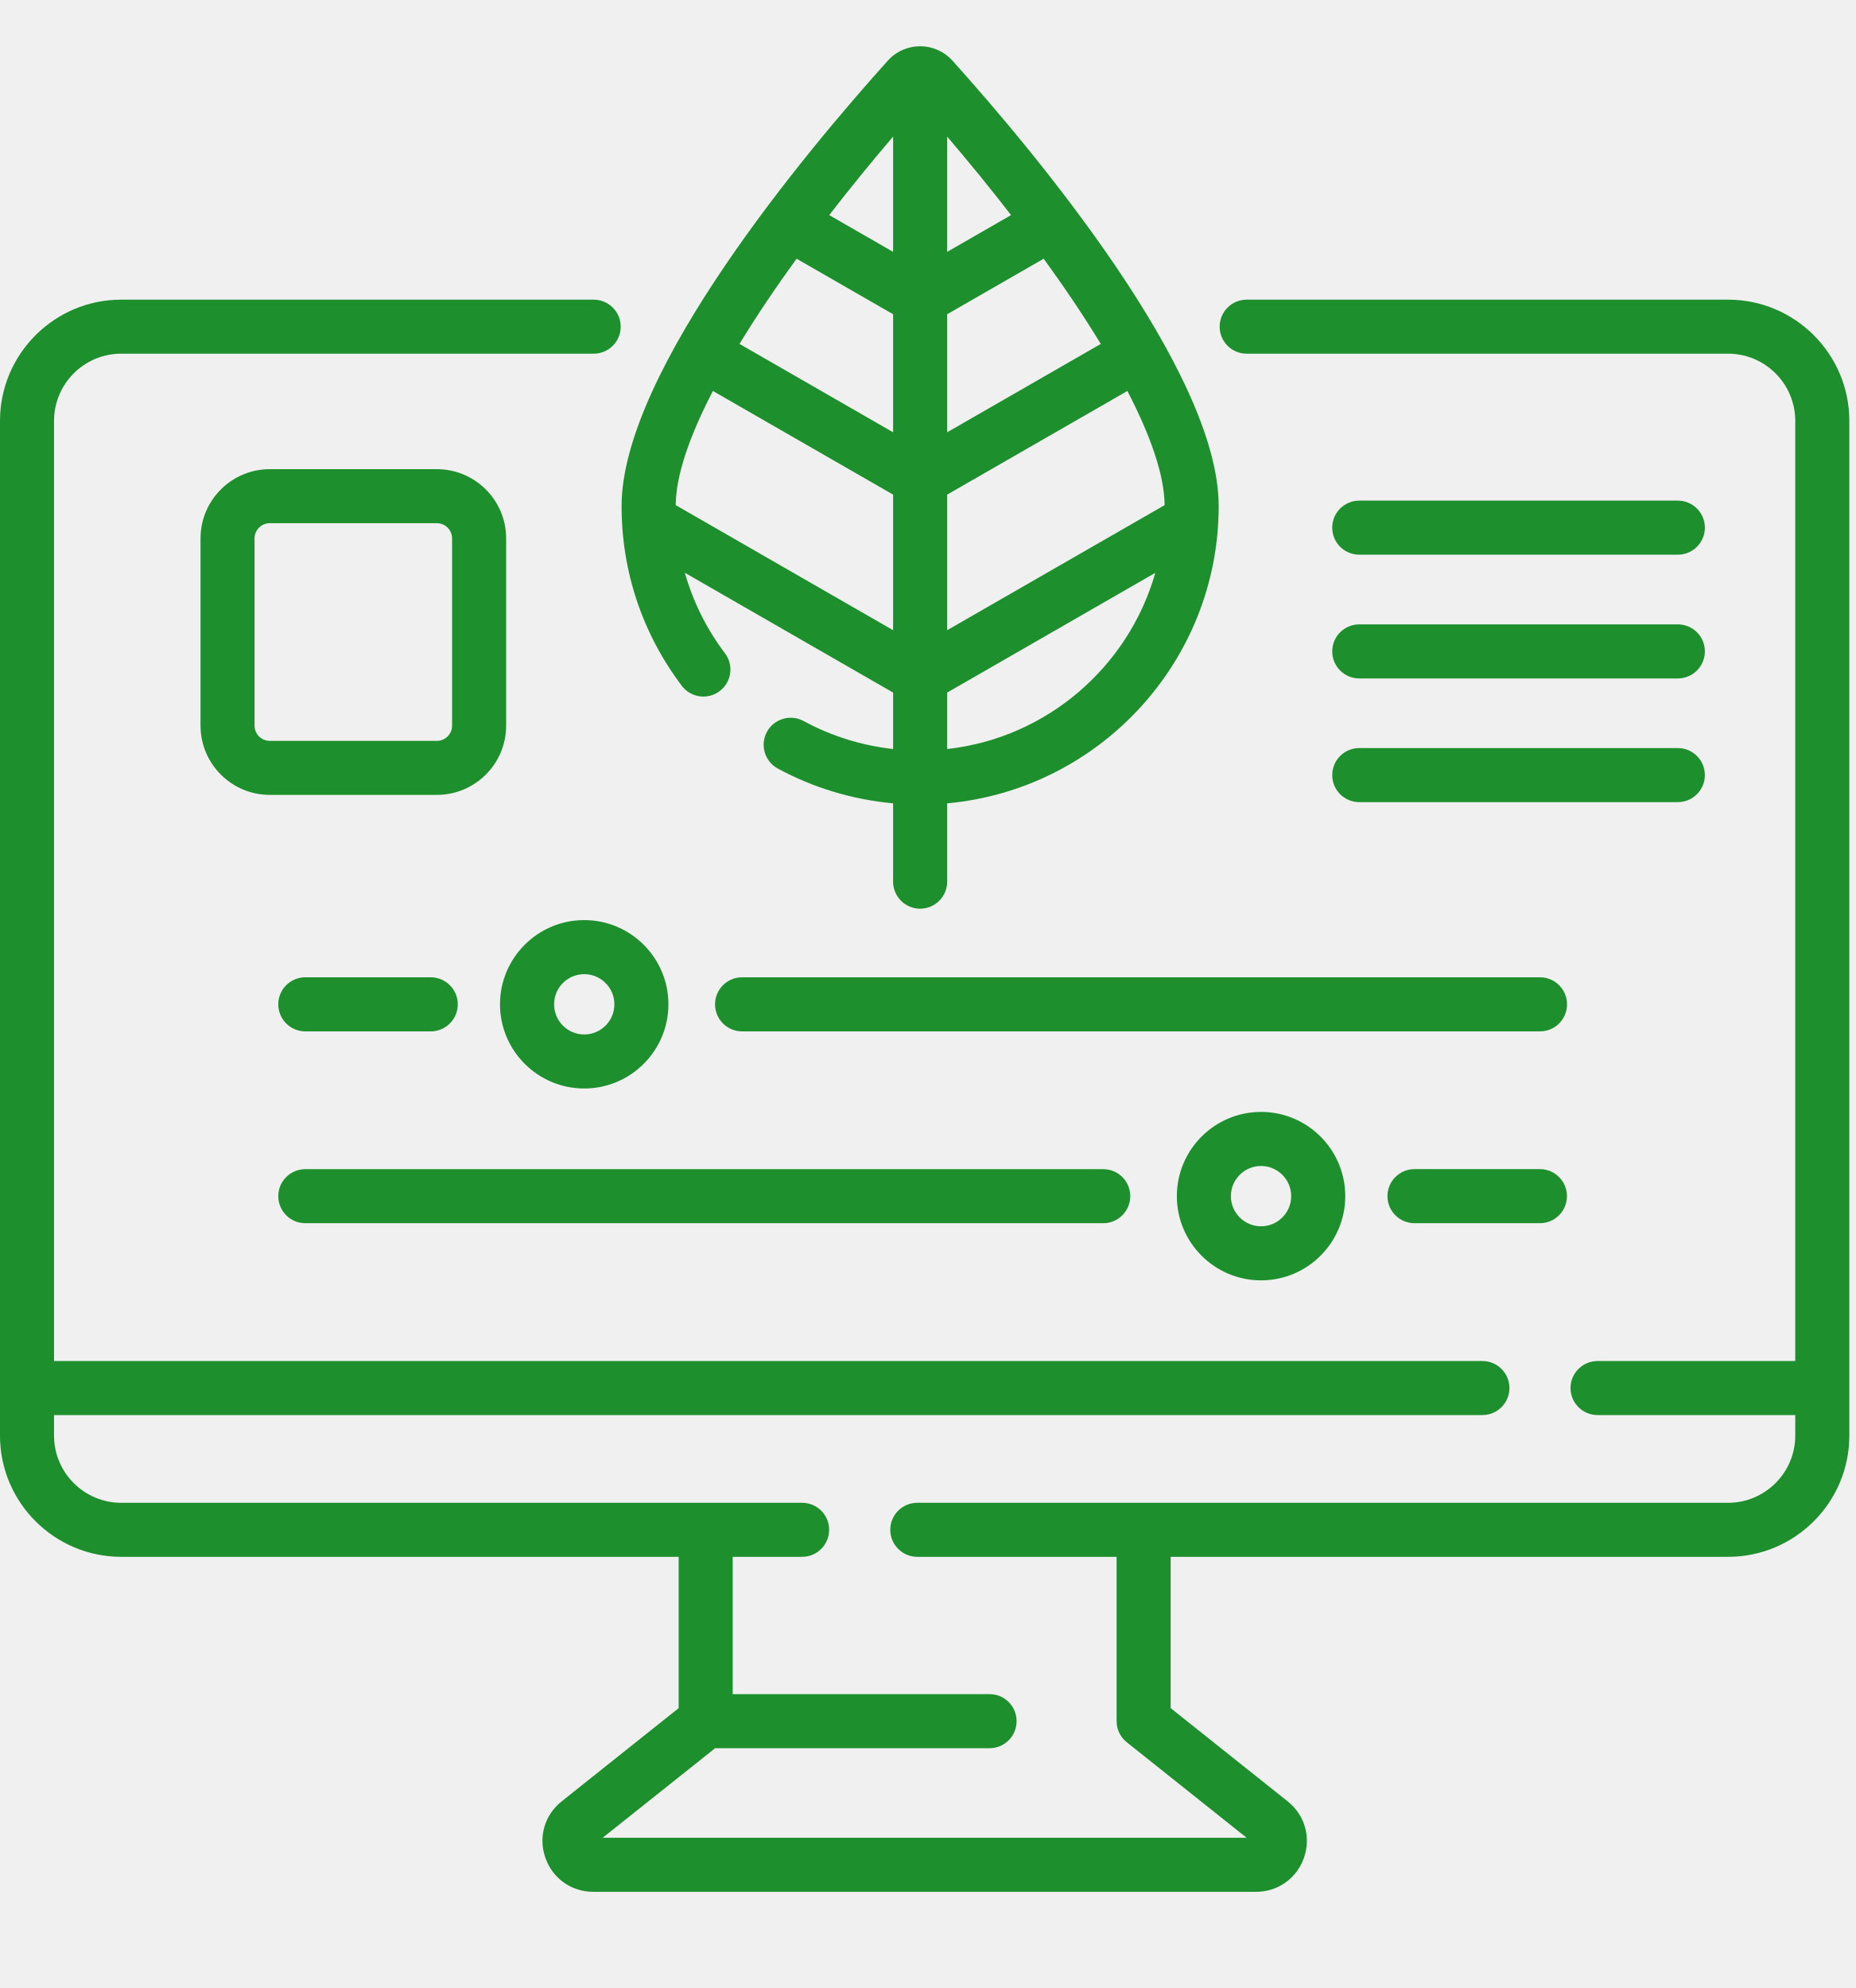
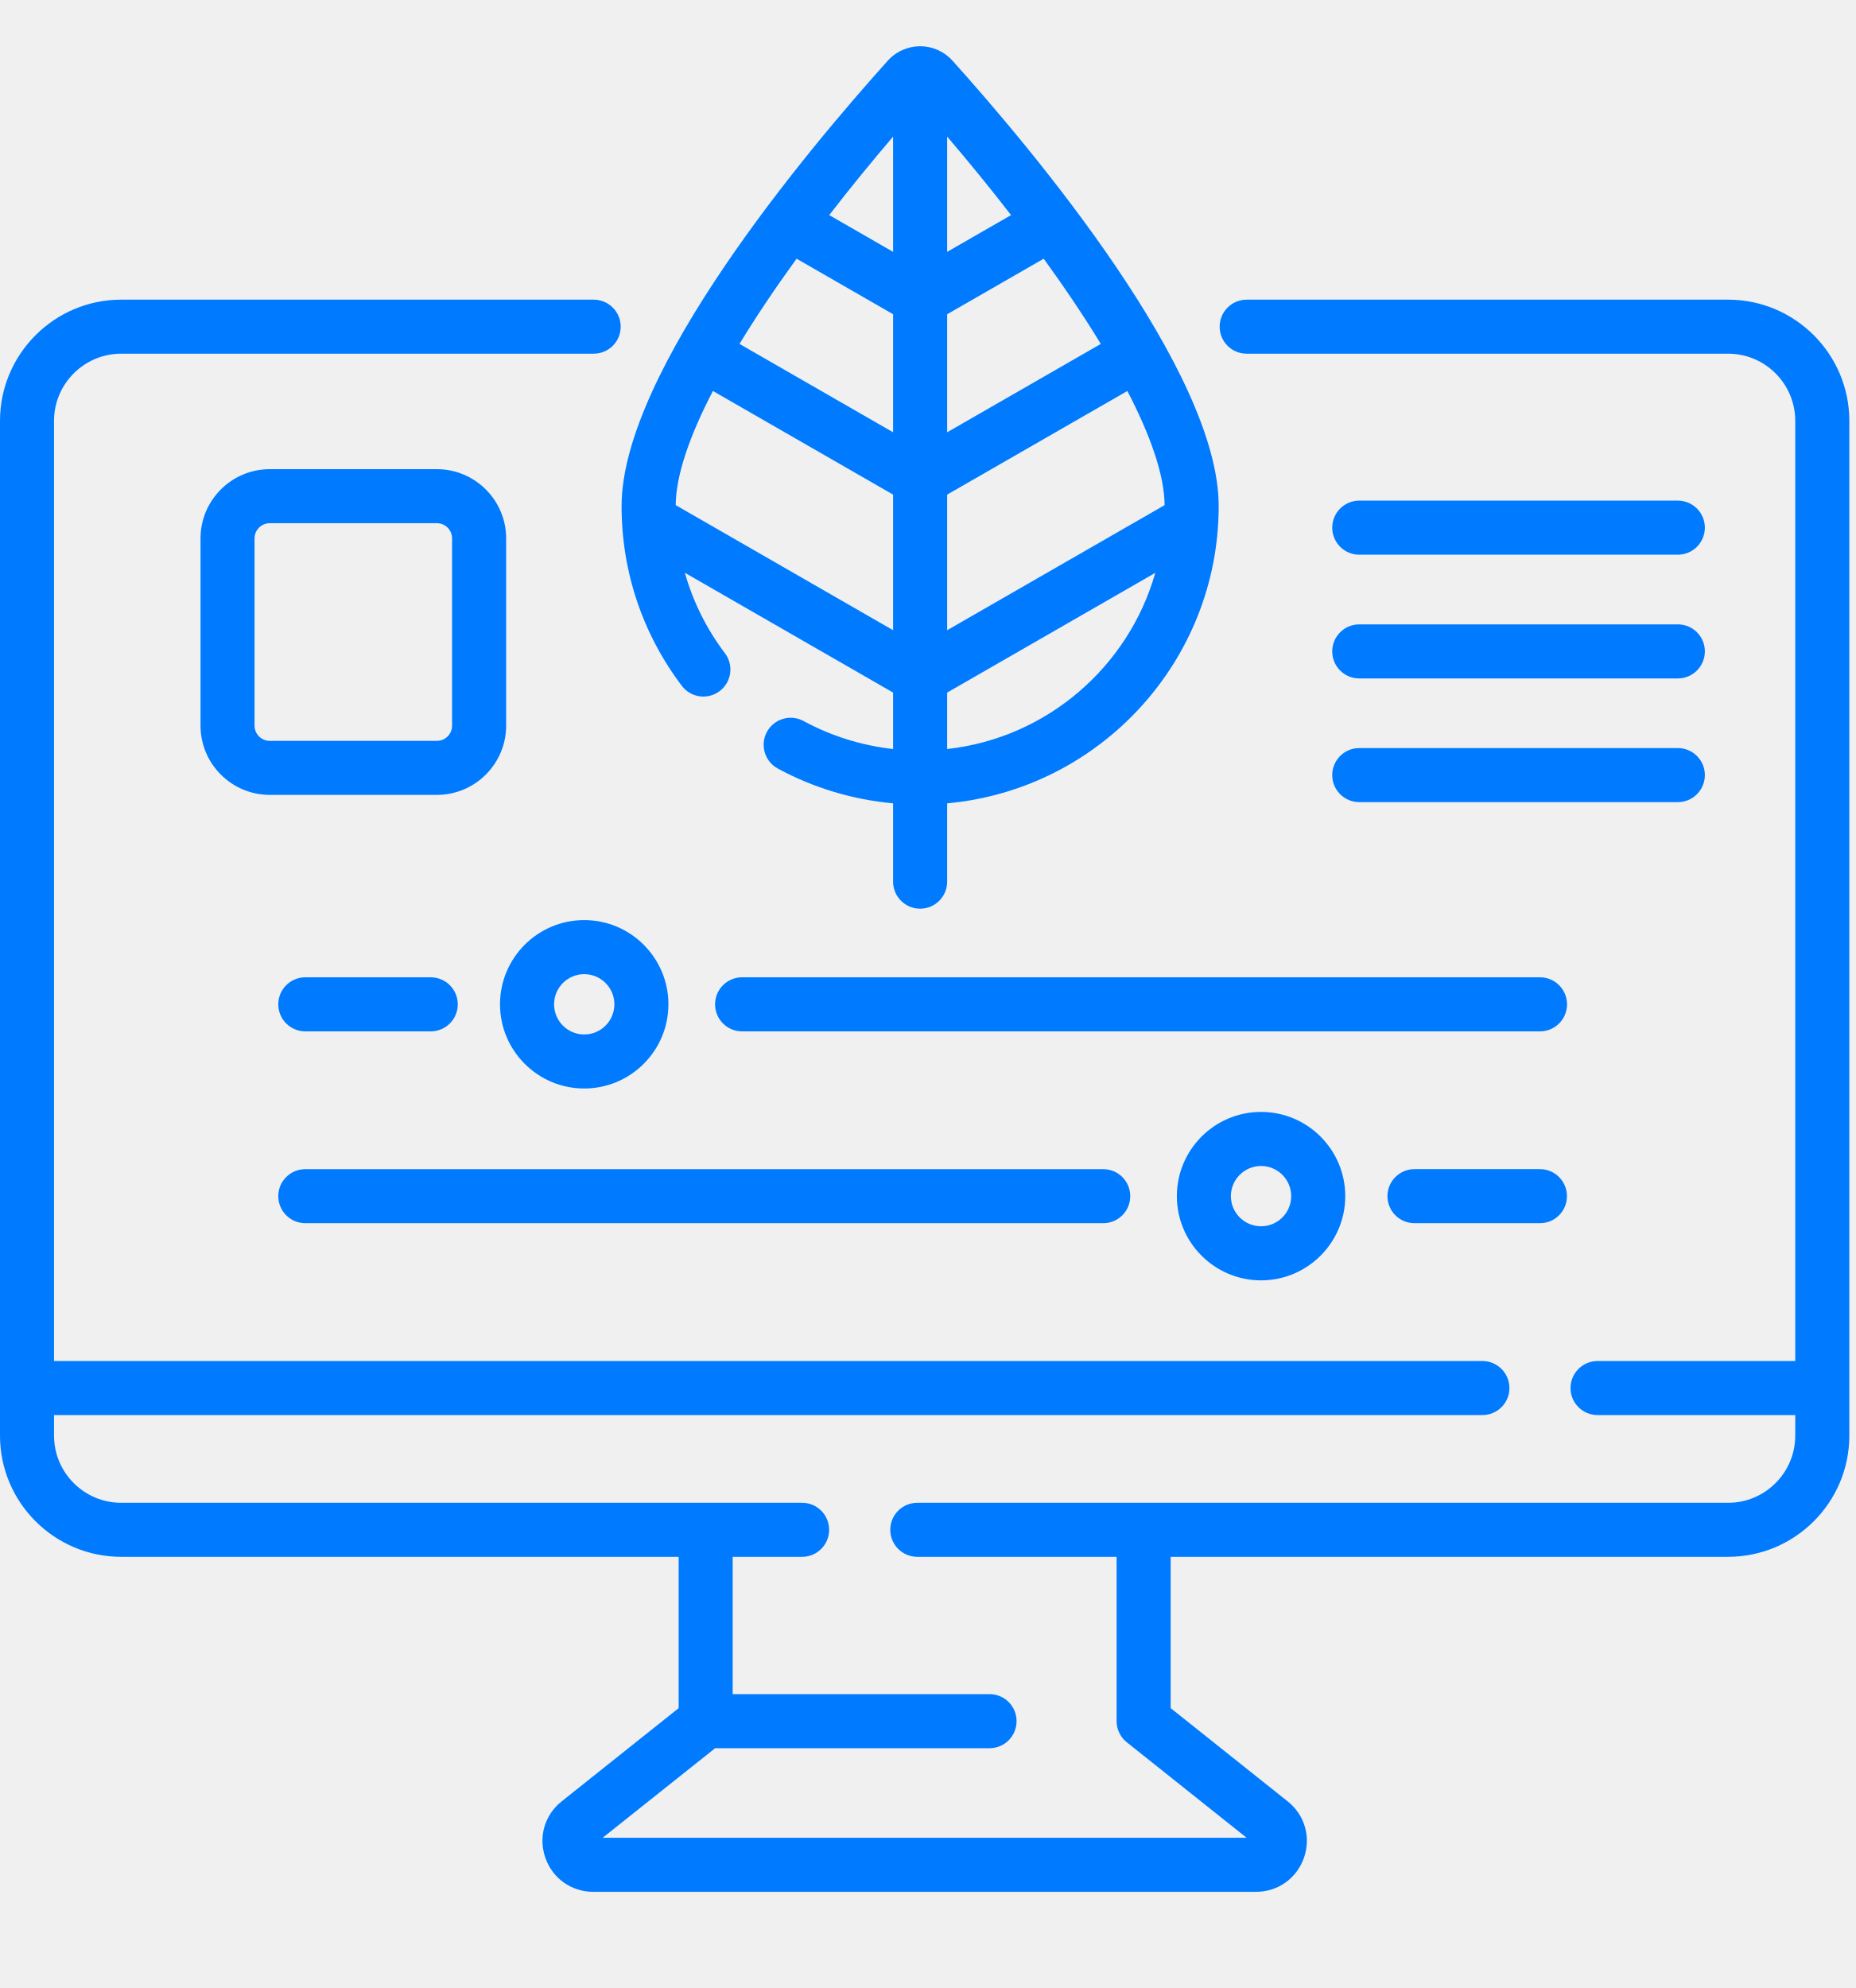
<svg xmlns="http://www.w3.org/2000/svg" width="42" height="45" viewBox="0 0 42 45" fill="none">
  <g id="Frame" clip-path="url(#clip0_2077_691)">
    <g id="Group">
      <g id="Group_2">
-         <path id="Vector" d="M39.117 6.783H28.219C27.881 6.783 27.608 7.057 27.608 7.395C27.608 7.733 27.881 8.006 28.219 8.006H39.117C39.955 8.006 40.637 8.688 40.637 9.527V30.808H36.162C35.824 30.808 35.55 31.082 35.55 31.42C35.55 31.758 35.824 32.031 36.162 32.031H40.637V32.496C40.637 33.334 39.955 34.017 39.117 34.017H20.764C20.426 34.017 20.152 34.29 20.152 34.628C20.152 34.966 20.426 35.24 20.764 35.24H25.275V38.96C25.275 39.146 25.36 39.322 25.506 39.438L28.218 41.599H13.642L16.188 39.572H22.4C22.738 39.572 23.011 39.298 23.011 38.96C23.011 38.622 22.738 38.348 22.4 38.348H16.585V35.24H18.157C18.495 35.24 18.768 34.966 18.768 34.628C18.768 34.29 18.495 34.017 18.157 34.017H2.744C1.905 34.017 1.223 33.335 1.223 32.496V32.031H33.555C33.893 32.031 34.167 31.758 34.167 31.42C34.167 31.082 33.893 30.808 33.555 30.808H1.223V9.527C1.223 8.688 1.905 8.006 2.744 8.006H13.438C13.776 8.006 14.05 7.733 14.05 7.395C14.05 7.057 13.776 6.783 13.438 6.783H2.744C1.231 6.783 0 8.014 0 9.527V32.496C0 34.009 1.231 35.24 2.744 35.24H15.362V38.665L12.714 40.775C12.326 41.083 12.181 41.585 12.345 42.053C12.508 42.52 12.934 42.823 13.43 42.823H28.431C28.926 42.823 29.352 42.52 29.516 42.053C29.679 41.585 29.535 41.083 29.147 40.775L26.499 38.665V35.24H39.117C40.63 35.24 41.861 34.009 41.861 32.496V9.527C41.861 8.014 40.63 6.783 39.117 6.783Z" fill="#1D8F2C" />
-         <path id="Vector_2" d="M16.29 15.644C16.56 15.44 16.613 15.056 16.41 14.787C15.991 14.233 15.687 13.618 15.502 12.965L20.216 15.677V16.955C19.506 16.876 18.815 16.661 18.19 16.321C17.892 16.16 17.521 16.27 17.36 16.566C17.199 16.863 17.309 17.235 17.605 17.396C18.41 17.833 19.302 18.101 20.216 18.184V19.957C20.216 20.295 20.49 20.569 20.828 20.569C21.166 20.569 21.44 20.295 21.44 19.957V18.184C24.88 17.873 27.586 14.975 27.586 11.455C27.586 8.401 23.372 3.387 21.559 1.372C21.373 1.165 21.106 1.047 20.828 1.047C20.55 1.047 20.283 1.165 20.096 1.373C18.285 3.387 14.07 8.401 14.07 11.455C14.07 12.937 14.542 14.344 15.433 15.524C15.637 15.794 16.021 15.847 16.29 15.644ZM15.295 11.434C15.301 10.744 15.62 9.846 16.137 8.85L20.216 11.196V14.265L15.295 11.434ZM18.031 5.856L20.216 7.113V9.785L16.739 7.785C17.121 7.156 17.56 6.506 18.031 5.856ZM24.917 7.785L21.44 9.785V7.113L23.625 5.856C24.096 6.506 24.535 7.156 24.917 7.785ZM26.362 11.434L21.44 14.265V11.196L25.519 8.85C26.036 9.846 26.356 10.744 26.362 11.434ZM21.44 16.955V15.677L26.151 12.967C25.545 15.096 23.695 16.705 21.44 16.955ZM22.886 4.869L21.44 5.701V3.092C21.926 3.661 22.415 4.259 22.886 4.869ZM20.216 3.092V5.701L18.77 4.869C19.242 4.259 19.73 3.661 20.216 3.092Z" fill="#1D8F2C" />
-         <path id="Vector_3" d="M9.889 10.62H6.107C5.242 10.62 4.539 11.323 4.539 12.187V16.426C4.539 17.29 5.242 17.993 6.107 17.993H9.889C10.753 17.993 11.457 17.29 11.457 16.426V12.187C11.457 11.323 10.753 10.62 9.889 10.62ZM10.233 16.426C10.233 16.616 10.079 16.77 9.889 16.77H6.107C5.917 16.77 5.762 16.616 5.762 16.426V12.187C5.762 11.997 5.917 11.843 6.107 11.843H9.889C10.079 11.843 10.233 11.997 10.233 12.187V16.426Z" fill="#1D8F2C" />
-         <path id="Vector_4" d="M30.768 12.556H37.979C38.317 12.556 38.591 12.282 38.591 11.944C38.591 11.606 38.317 11.332 37.979 11.332H30.768C30.43 11.332 30.156 11.606 30.156 11.944C30.156 12.282 30.43 12.556 30.768 12.556Z" fill="#1D8F2C" />
-         <path id="Vector_5" d="M30.768 15.357H37.979C38.317 15.357 38.591 15.083 38.591 14.745C38.591 14.407 38.317 14.133 37.979 14.133H30.768C30.43 14.133 30.156 14.407 30.156 14.745C30.156 15.083 30.43 15.357 30.768 15.357Z" fill="#1D8F2C" />
-         <path id="Vector_6" d="M30.768 18.157H37.979C38.317 18.157 38.591 17.883 38.591 17.545C38.591 17.207 38.317 16.933 37.979 16.933H30.768C30.43 16.933 30.156 17.207 30.156 17.545C30.156 17.883 30.43 18.157 30.768 18.157Z" fill="#1D8F2C" />
-         <path id="Vector_7" d="M13.224 24.639C14.275 24.639 15.13 23.784 15.13 22.733C15.13 21.682 14.275 20.827 13.224 20.827C12.173 20.827 11.318 21.682 11.318 22.733C11.318 23.784 12.173 24.639 13.224 24.639ZM13.224 22.051C13.601 22.051 13.907 22.357 13.907 22.733C13.907 23.11 13.601 23.416 13.224 23.416C12.848 23.416 12.542 23.11 12.542 22.733C12.542 22.357 12.848 22.051 13.224 22.051Z" fill="#1D8F2C" />
-         <path id="Vector_8" d="M6.911 22.122C6.573 22.122 6.299 22.396 6.299 22.734C6.299 23.072 6.573 23.346 6.911 23.346H9.75C10.088 23.346 10.362 23.072 10.362 22.734C10.362 22.396 10.088 22.122 9.75 22.122H6.911Z" fill="#1D8F2C" />
-         <path id="Vector_9" d="M16.186 22.734C16.186 23.072 16.459 23.346 16.797 23.346H34.859C35.197 23.346 35.471 23.072 35.471 22.734C35.471 22.396 35.197 22.122 34.859 22.122H16.797C16.459 22.122 16.186 22.396 16.186 22.734Z" fill="#1D8F2C" />
-         <path id="Vector_10" d="M26.639 27.076C26.639 28.127 27.494 28.982 28.545 28.982C29.596 28.982 30.451 28.127 30.451 27.076C30.451 26.024 29.596 25.169 28.545 25.169C27.494 25.169 26.639 26.024 26.639 27.076ZM29.227 27.076C29.227 27.452 28.921 27.758 28.545 27.758C28.168 27.758 27.862 27.452 27.862 27.076C27.862 26.699 28.168 26.393 28.545 26.393C28.921 26.393 29.227 26.699 29.227 27.076Z" fill="#1D8F2C" />
-         <path id="Vector_11" d="M34.858 26.464H32.018C31.68 26.464 31.406 26.738 31.406 27.076C31.406 27.414 31.68 27.688 32.018 27.688H34.858C35.196 27.688 35.469 27.414 35.469 27.076C35.469 26.738 35.196 26.464 34.858 26.464Z" fill="#1D8F2C" />
-         <path id="Vector_12" d="M6.911 27.688H24.973C25.311 27.688 25.584 27.414 25.584 27.076C25.584 26.738 25.311 26.465 24.973 26.465H6.911C6.573 26.465 6.299 26.738 6.299 27.076C6.299 27.414 6.573 27.688 6.911 27.688Z" fill="#1D8F2C" />
+         <path id="Vector" d="M39.117 6.783H28.219C27.881 6.783 27.608 7.057 27.608 7.395C27.608 7.733 27.881 8.006 28.219 8.006H39.117C39.955 8.006 40.637 8.688 40.637 9.527V30.808H36.162C35.824 30.808 35.55 31.082 35.55 31.42C35.55 31.758 35.824 32.031 36.162 32.031H40.637V32.496C40.637 33.334 39.955 34.017 39.117 34.017H20.764C20.426 34.017 20.152 34.29 20.152 34.628C20.152 34.966 20.426 35.24 20.764 35.24H25.275V38.96C25.275 39.146 25.36 39.322 25.506 39.438L28.218 41.599H13.642L16.188 39.572H22.4C22.738 39.572 23.011 39.298 23.011 38.96C23.011 38.622 22.738 38.348 22.4 38.348H16.585V35.24H18.157C18.495 35.24 18.768 34.966 18.768 34.628C18.768 34.29 18.495 34.017 18.157 34.017H2.744C1.905 34.017 1.223 33.335 1.223 32.496V32.031H33.555C33.893 32.031 34.167 31.758 34.167 31.42C34.167 31.082 33.893 30.808 33.555 30.808H1.223V9.527C1.223 8.688 1.905 8.006 2.744 8.006H13.438C13.776 8.006 14.05 7.733 14.05 7.395C14.05 7.057 13.776 6.783 13.438 6.783H2.744C1.231 6.783 0 8.014 0 9.527V32.496C0 34.009 1.231 35.24 2.744 35.24H15.362V38.665L12.714 40.775C12.326 41.083 12.181 41.585 12.345 42.053C12.508 42.52 12.934 42.823 13.43 42.823H28.431C28.926 42.823 29.352 42.52 29.516 42.053C29.679 41.585 29.535 41.083 29.147 40.775L26.499 38.665V35.24H39.117C40.63 35.24 41.861 34.009 41.861 32.496V9.527C41.861 8.014 40.63 6.783 39.117 6.783Z" fill="#007BFF " />
+         <path id="Vector_2" d="M16.29 15.644C16.56 15.44 16.613 15.056 16.41 14.787C15.991 14.233 15.687 13.618 15.502 12.965L20.216 15.677V16.955C19.506 16.876 18.815 16.661 18.19 16.321C17.892 16.16 17.521 16.27 17.36 16.566C17.199 16.863 17.309 17.235 17.605 17.396C18.41 17.833 19.302 18.101 20.216 18.184V19.957C20.216 20.295 20.49 20.569 20.828 20.569C21.166 20.569 21.44 20.295 21.44 19.957V18.184C24.88 17.873 27.586 14.975 27.586 11.455C27.586 8.401 23.372 3.387 21.559 1.372C21.373 1.165 21.106 1.047 20.828 1.047C20.55 1.047 20.283 1.165 20.096 1.373C18.285 3.387 14.07 8.401 14.07 11.455C14.07 12.937 14.542 14.344 15.433 15.524C15.637 15.794 16.021 15.847 16.29 15.644ZM15.295 11.434C15.301 10.744 15.62 9.846 16.137 8.85L20.216 11.196V14.265L15.295 11.434ZM18.031 5.856L20.216 7.113V9.785L16.739 7.785C17.121 7.156 17.56 6.506 18.031 5.856ZM24.917 7.785L21.44 9.785V7.113L23.625 5.856C24.096 6.506 24.535 7.156 24.917 7.785ZM26.362 11.434L21.44 14.265V11.196L25.519 8.85C26.036 9.846 26.356 10.744 26.362 11.434ZM21.44 16.955V15.677L26.151 12.967C25.545 15.096 23.695 16.705 21.44 16.955ZM22.886 4.869L21.44 5.701V3.092C21.926 3.661 22.415 4.259 22.886 4.869ZM20.216 3.092V5.701L18.77 4.869C19.242 4.259 19.73 3.661 20.216 3.092Z" fill="#007BFF " />
+         <path id="Vector_3" d="M9.889 10.62H6.107C5.242 10.62 4.539 11.323 4.539 12.187V16.426C4.539 17.29 5.242 17.993 6.107 17.993H9.889C10.753 17.993 11.457 17.29 11.457 16.426V12.187C11.457 11.323 10.753 10.62 9.889 10.62ZM10.233 16.426C10.233 16.616 10.079 16.77 9.889 16.77H6.107C5.917 16.77 5.762 16.616 5.762 16.426V12.187C5.762 11.997 5.917 11.843 6.107 11.843H9.889C10.079 11.843 10.233 11.997 10.233 12.187V16.426Z" fill="#007BFF " />
+         <path id="Vector_4" d="M30.768 12.556H37.979C38.317 12.556 38.591 12.282 38.591 11.944C38.591 11.606 38.317 11.332 37.979 11.332H30.768C30.43 11.332 30.156 11.606 30.156 11.944C30.156 12.282 30.43 12.556 30.768 12.556Z" fill="#007BFF " />
+         <path id="Vector_5" d="M30.768 15.357H37.979C38.317 15.357 38.591 15.083 38.591 14.745C38.591 14.407 38.317 14.133 37.979 14.133H30.768C30.43 14.133 30.156 14.407 30.156 14.745C30.156 15.083 30.43 15.357 30.768 15.357Z" fill="#007BFF " />
+         <path id="Vector_6" d="M30.768 18.157H37.979C38.317 18.157 38.591 17.883 38.591 17.545C38.591 17.207 38.317 16.933 37.979 16.933H30.768C30.43 16.933 30.156 17.207 30.156 17.545C30.156 17.883 30.43 18.157 30.768 18.157Z" fill="#007BFF " />
+         <path id="Vector_7" d="M13.224 24.639C14.275 24.639 15.13 23.784 15.13 22.733C15.13 21.682 14.275 20.827 13.224 20.827C12.173 20.827 11.318 21.682 11.318 22.733C11.318 23.784 12.173 24.639 13.224 24.639ZM13.224 22.051C13.601 22.051 13.907 22.357 13.907 22.733C13.907 23.11 13.601 23.416 13.224 23.416C12.848 23.416 12.542 23.11 12.542 22.733C12.542 22.357 12.848 22.051 13.224 22.051Z" fill="#007BFF " />
+         <path id="Vector_8" d="M6.911 22.122C6.573 22.122 6.299 22.396 6.299 22.734C6.299 23.072 6.573 23.346 6.911 23.346H9.75C10.088 23.346 10.362 23.072 10.362 22.734C10.362 22.396 10.088 22.122 9.75 22.122H6.911Z" fill="#007BFF " />
+         <path id="Vector_9" d="M16.186 22.734C16.186 23.072 16.459 23.346 16.797 23.346H34.859C35.197 23.346 35.471 23.072 35.471 22.734C35.471 22.396 35.197 22.122 34.859 22.122H16.797C16.459 22.122 16.186 22.396 16.186 22.734Z" fill="#007BFF " />
+         <path id="Vector_10" d="M26.639 27.076C26.639 28.127 27.494 28.982 28.545 28.982C29.596 28.982 30.451 28.127 30.451 27.076C30.451 26.024 29.596 25.169 28.545 25.169C27.494 25.169 26.639 26.024 26.639 27.076ZM29.227 27.076C29.227 27.452 28.921 27.758 28.545 27.758C28.168 27.758 27.862 27.452 27.862 27.076C27.862 26.699 28.168 26.393 28.545 26.393C28.921 26.393 29.227 26.699 29.227 27.076Z" fill="#007BFF " />
+         <path id="Vector_11" d="M34.858 26.464H32.018C31.68 26.464 31.406 26.738 31.406 27.076C31.406 27.414 31.68 27.688 32.018 27.688H34.858C35.196 27.688 35.469 27.414 35.469 27.076C35.469 26.738 35.196 26.464 34.858 26.464Z" fill="#007BFF " />
+         <path id="Vector_12" d="M6.911 27.688H24.973C25.311 27.688 25.584 27.414 25.584 27.076C25.584 26.738 25.311 26.465 24.973 26.465H6.911C6.573 26.465 6.299 26.738 6.299 27.076C6.299 27.414 6.573 27.688 6.911 27.688Z" fill="#007BFF " />
      </g>
    </g>
  </g>
  <defs>
    <clipPath id="clip0_2077_691">
      <rect width="41.861" height="45" fill="white" />
    </clipPath>
  </defs>
</svg>
